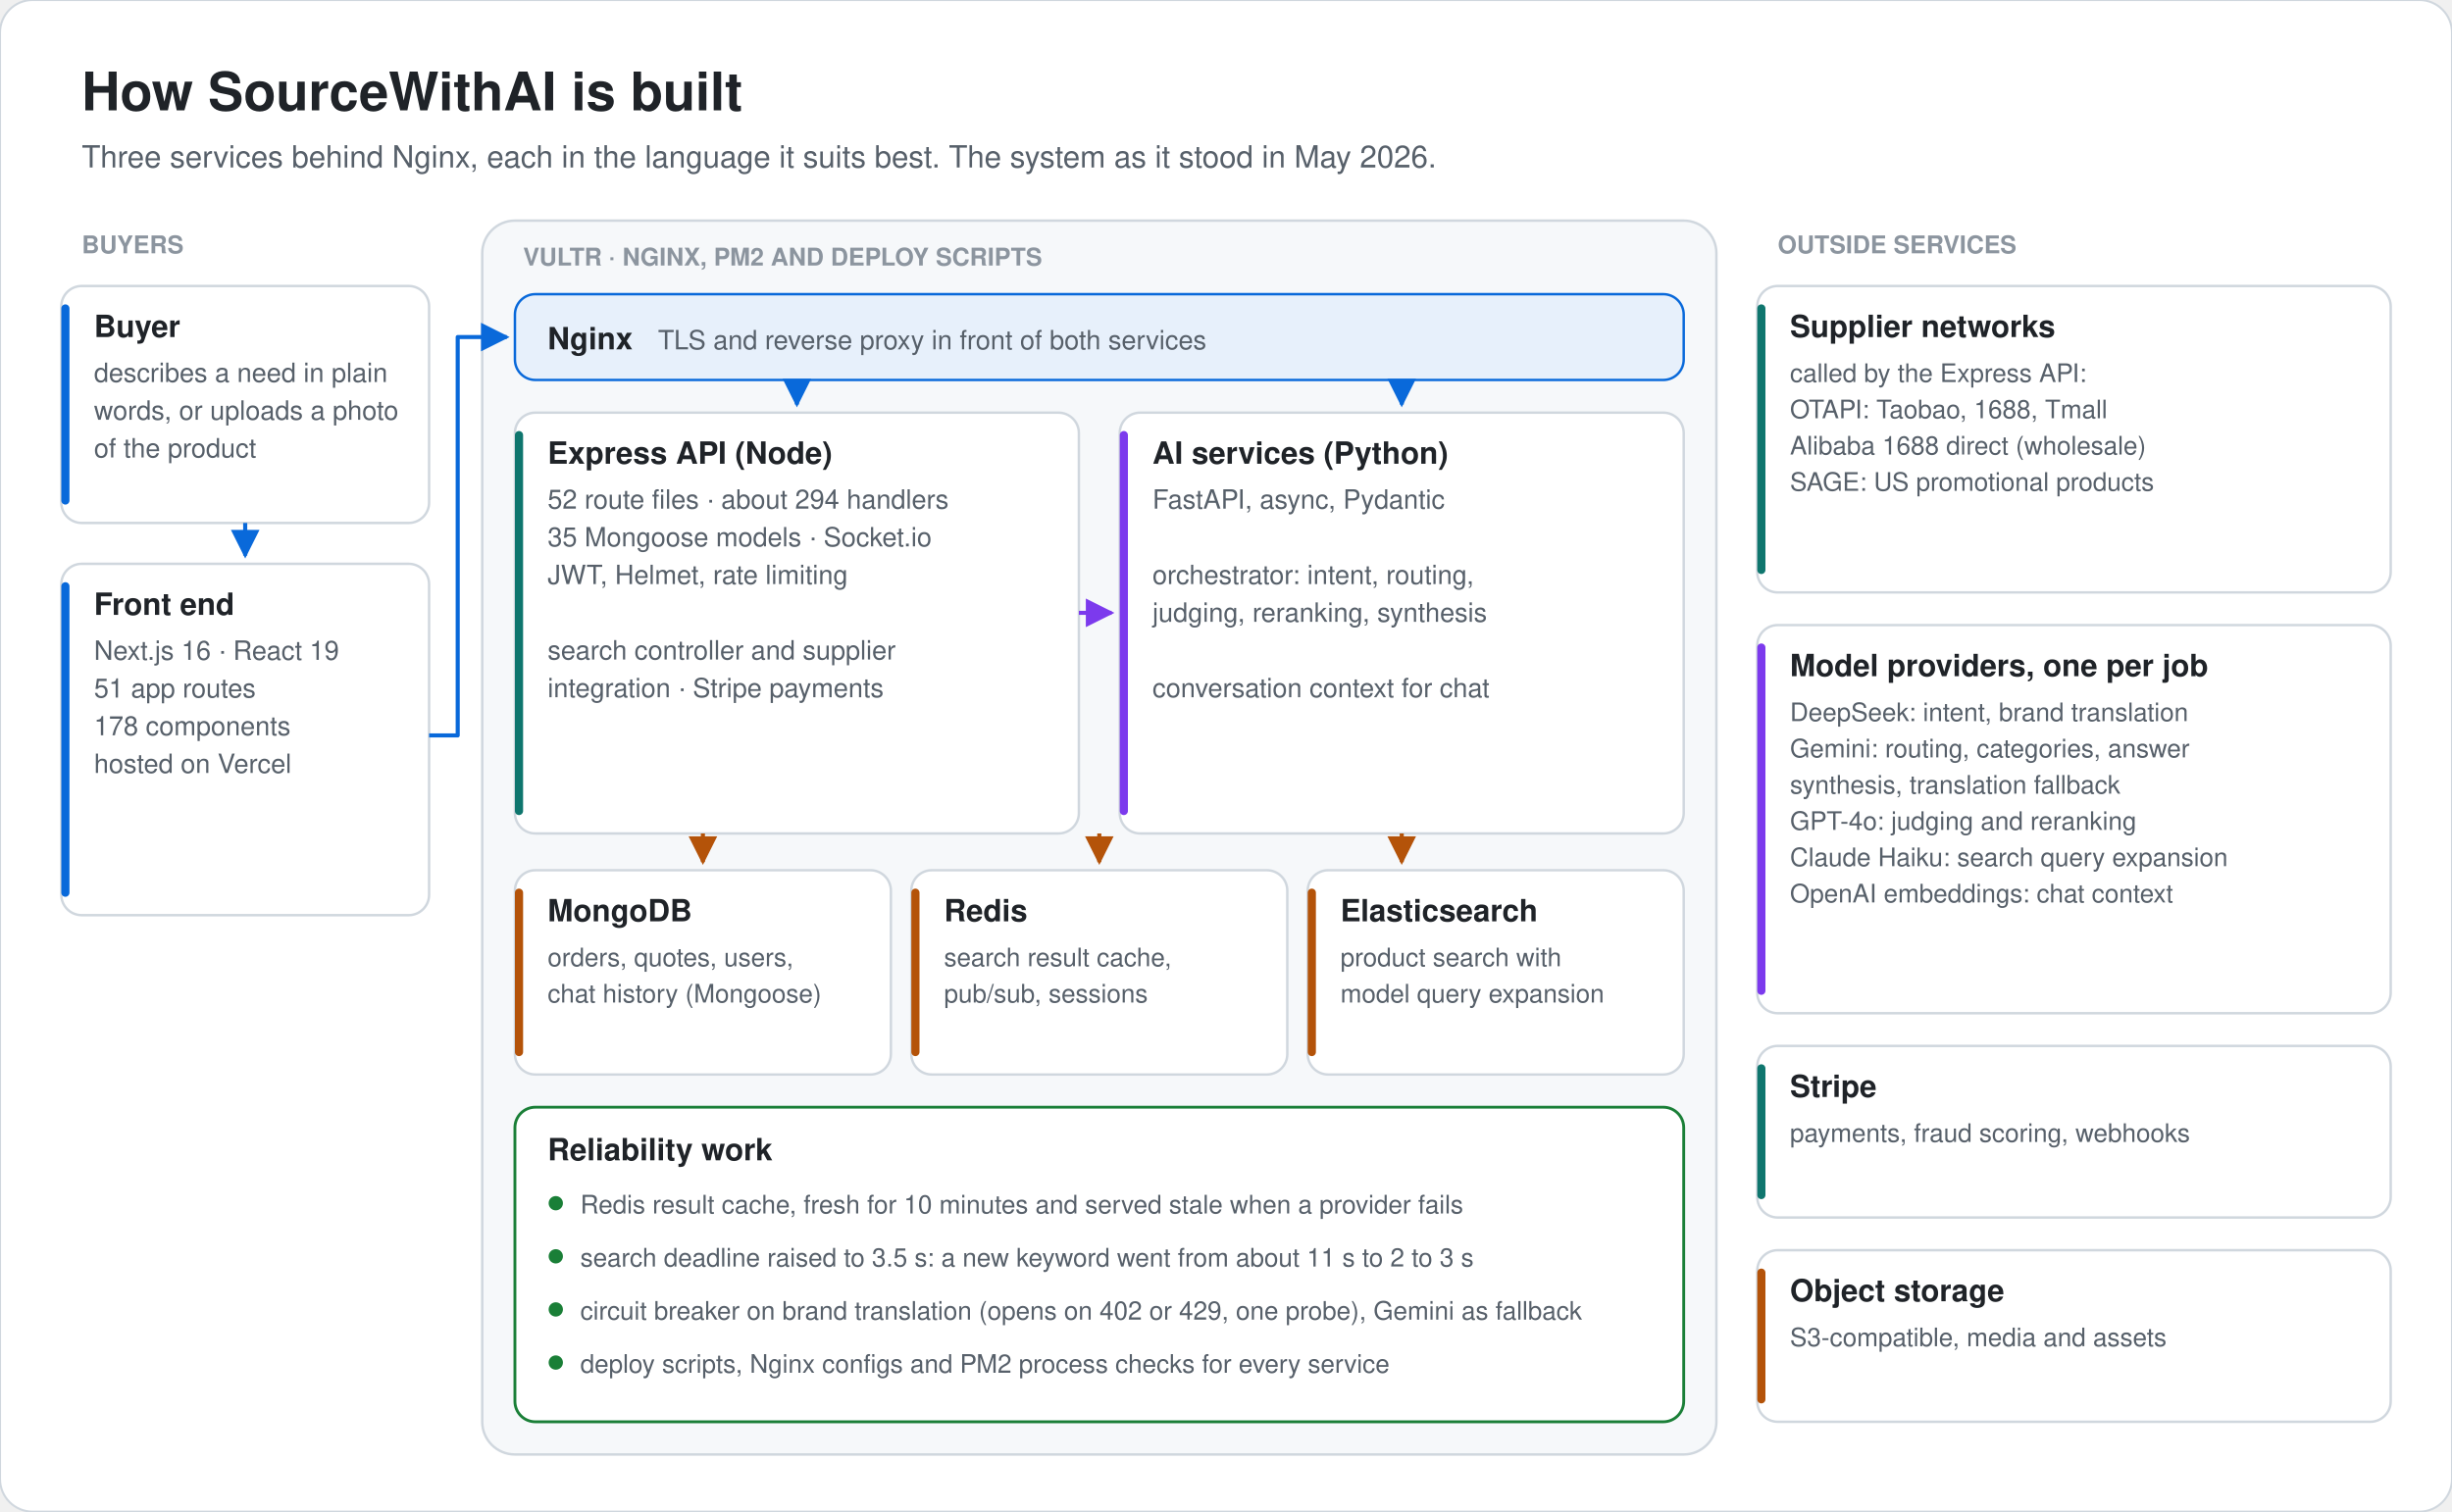
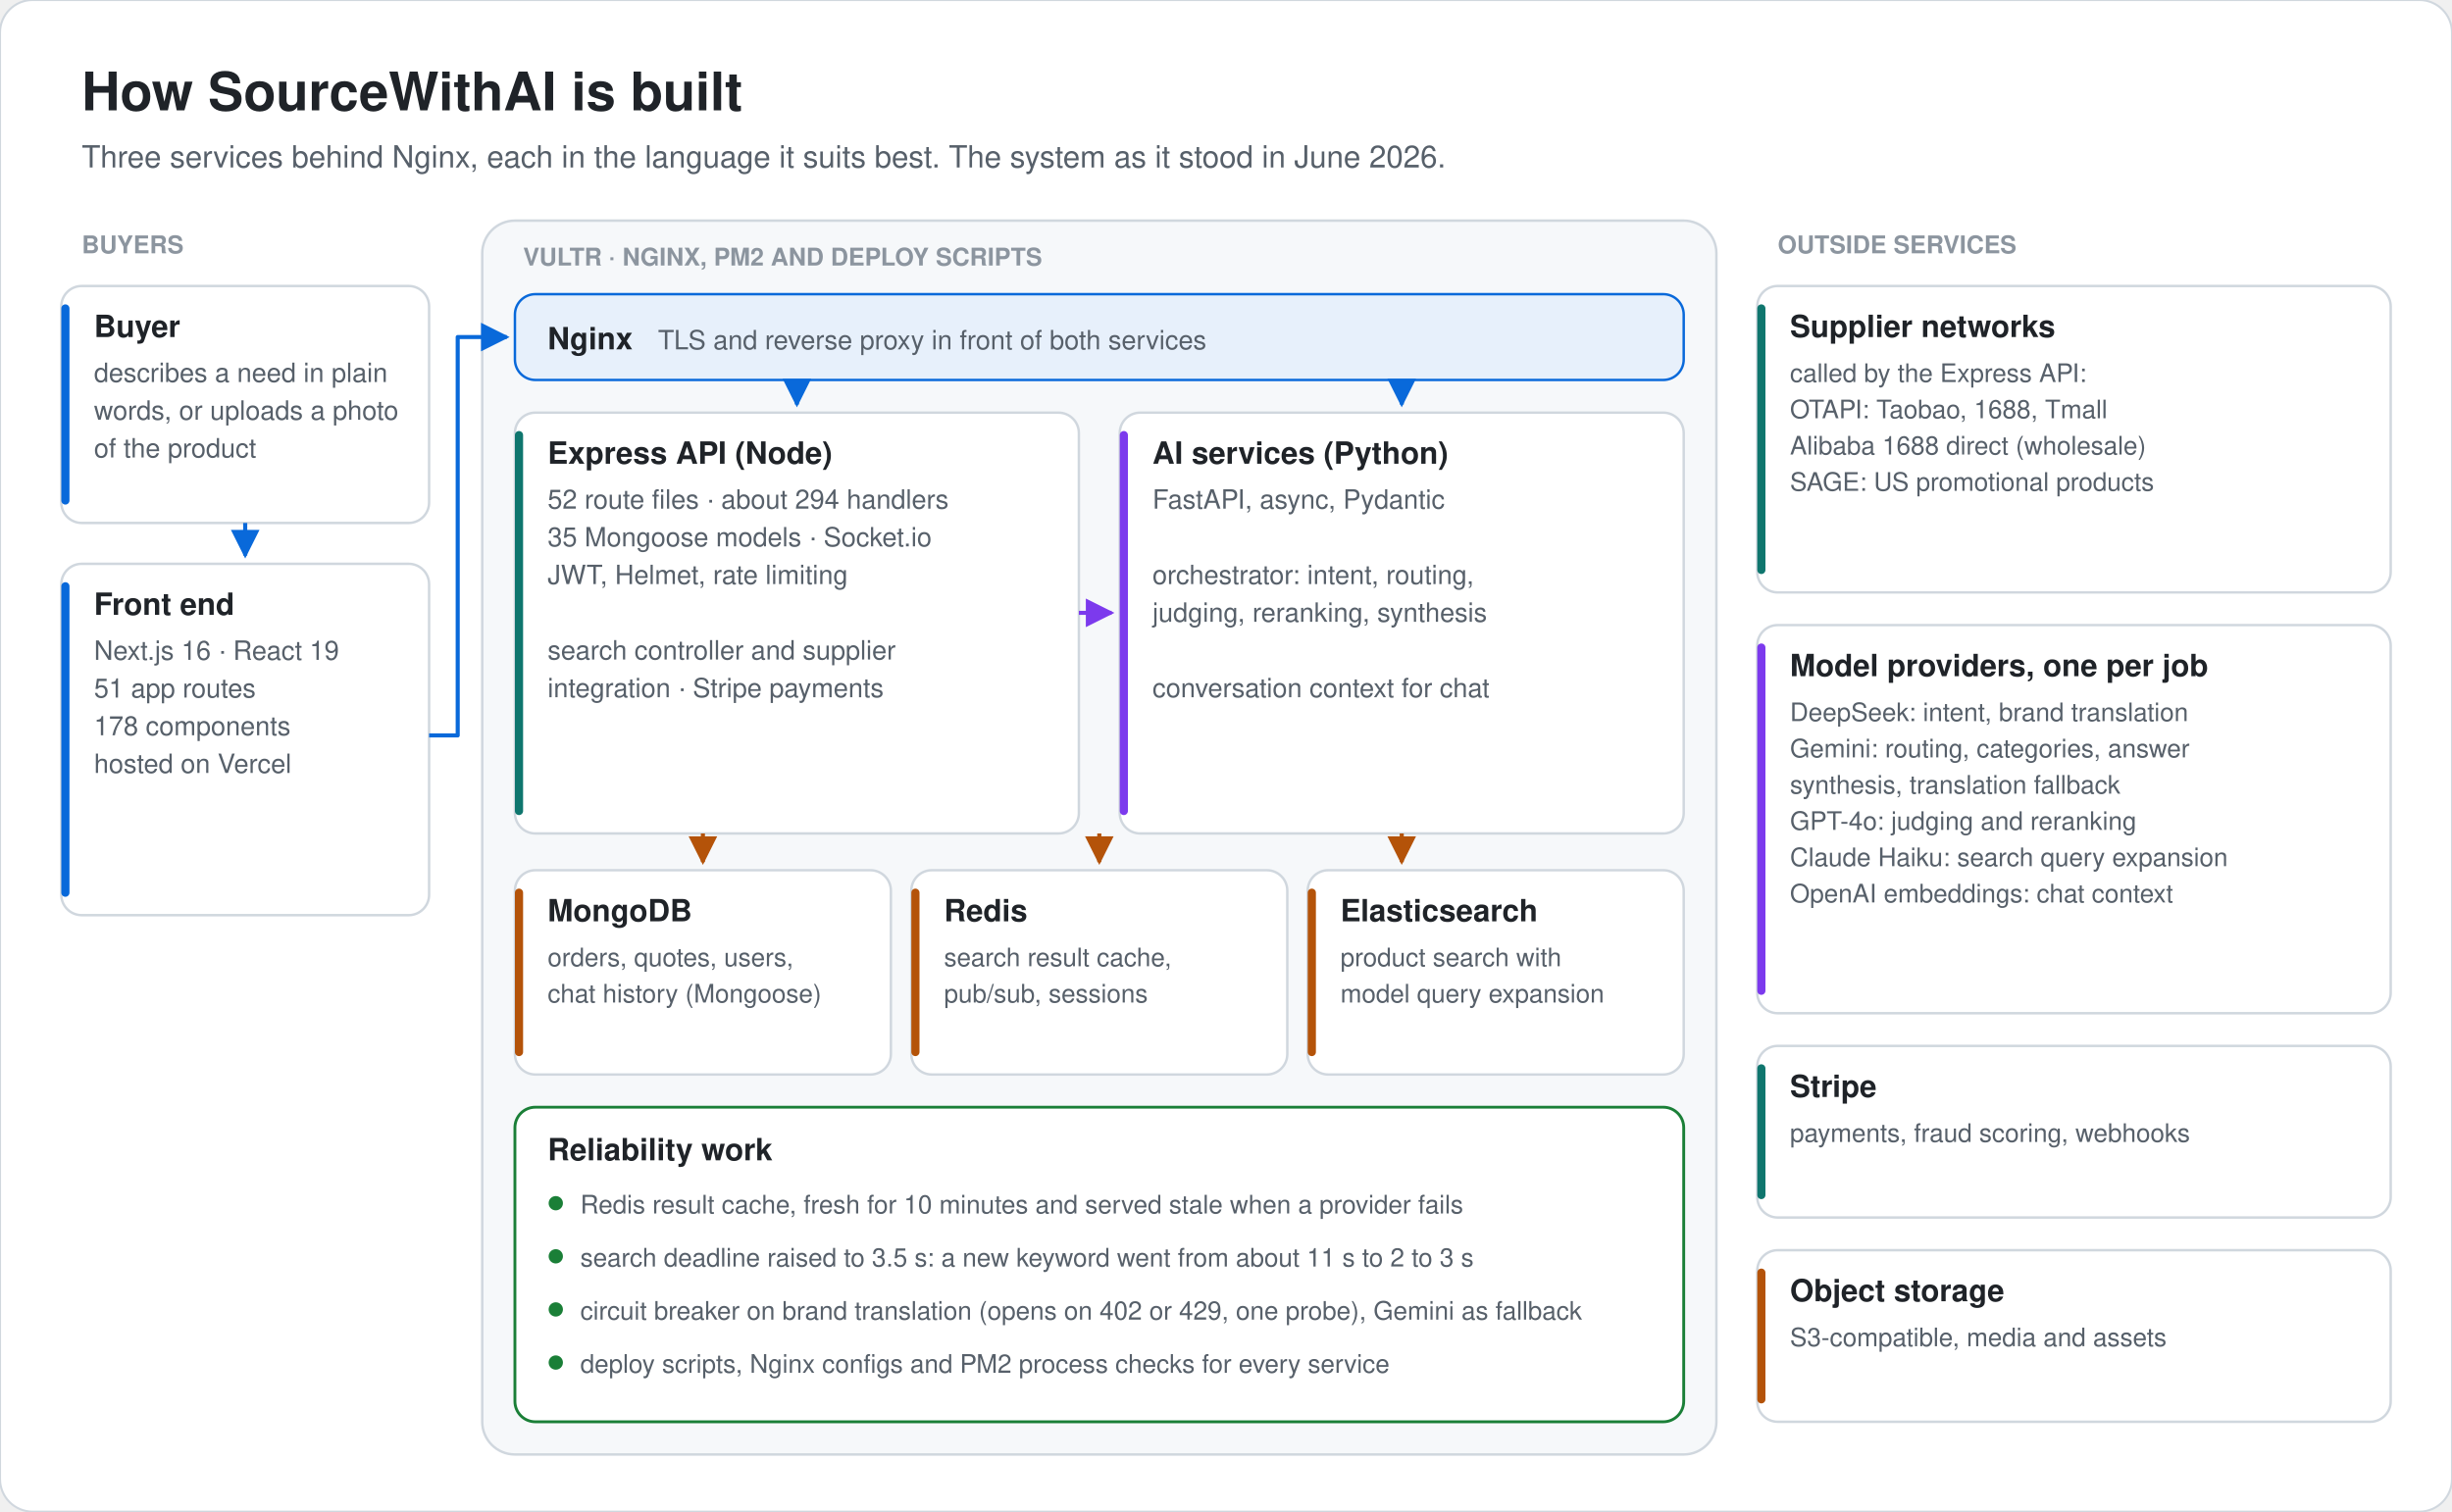
<svg xmlns="http://www.w3.org/2000/svg" width="1200" height="740" viewBox="0 0 1200 740" role="img" aria-label="SourceWithAI architecture: Next.js front end, Express API and Python AI services on Vultr, with MongoDB, Redis and Elasticsearch">
  <rect width="1200" height="740" rx="16" fill="#ffffff" stroke="#d0d7de" />
  <text x="40" y="54" font-family="-apple-system, BlinkMacSystemFont, 'Segoe UI', Helvetica, Arial, sans-serif" font-size="26" font-weight="700" fill="#1f2328" text-anchor="start">How SourceWithAI is built</text>
-   <text x="40" y="82" font-family="-apple-system, BlinkMacSystemFont, 'Segoe UI', Helvetica, Arial, sans-serif" font-size="15" font-weight="400" fill="#57606a" text-anchor="start">Three services behind Nginx, each in the language it suits best. The system as it stood in May 2026.</text>
+   <text x="40" y="82" font-family="-apple-system, BlinkMacSystemFont, 'Segoe UI', Helvetica, Arial, sans-serif" font-size="15" font-weight="400" fill="#57606a" text-anchor="start">Three services behind Nginx, each in the language it suits best. The system as it stood in June 2026.</text>
  <text x="40" y="124" font-family="-apple-system, BlinkMacSystemFont, 'Segoe UI', Helvetica, Arial, sans-serif" font-size="12" font-weight="700" fill="#8c959f" text-anchor="start">BUYERS</text>
  <rect x="30" y="140" width="180" height="116" rx="10" fill="#ffffff" stroke="#d0d7de" stroke-width="1.2" />
  <rect x="30" y="149" width="4" height="98" rx="2" fill="#0969da" />
  <text x="46" y="165" font-family="-apple-system, BlinkMacSystemFont, 'Segoe UI', Helvetica, Arial, sans-serif" font-size="15" font-weight="700" fill="#1f2328" text-anchor="start">Buyer</text>
  <text x="46" y="187.0" font-family="-apple-system, BlinkMacSystemFont, 'Segoe UI', Helvetica, Arial, sans-serif" font-size="13" font-weight="400" fill="#57606a" text-anchor="start">describes a need in plain</text>
  <text x="46" y="205.46" font-family="-apple-system, BlinkMacSystemFont, 'Segoe UI', Helvetica, Arial, sans-serif" font-size="13" font-weight="400" fill="#57606a" text-anchor="start">words, or uploads a photo</text>
  <text x="46" y="223.92" font-family="-apple-system, BlinkMacSystemFont, 'Segoe UI', Helvetica, Arial, sans-serif" font-size="13" font-weight="400" fill="#57606a" text-anchor="start">of the product</text>
  <rect x="30" y="276" width="180" height="172" rx="10" fill="#ffffff" stroke="#d0d7de" stroke-width="1.2" />
  <rect x="30" y="285" width="4" height="154" rx="2" fill="#0969da" />
  <text x="46" y="301" font-family="-apple-system, BlinkMacSystemFont, 'Segoe UI', Helvetica, Arial, sans-serif" font-size="15" font-weight="700" fill="#1f2328" text-anchor="start">Front end</text>
  <text x="46" y="323.0" font-family="-apple-system, BlinkMacSystemFont, 'Segoe UI', Helvetica, Arial, sans-serif" font-size="13" font-weight="400" fill="#57606a" text-anchor="start">Next.js 16 · React 19</text>
  <text x="46" y="341.46" font-family="-apple-system, BlinkMacSystemFont, 'Segoe UI', Helvetica, Arial, sans-serif" font-size="13" font-weight="400" fill="#57606a" text-anchor="start">51 app routes</text>
  <text x="46" y="359.92" font-family="-apple-system, BlinkMacSystemFont, 'Segoe UI', Helvetica, Arial, sans-serif" font-size="13" font-weight="400" fill="#57606a" text-anchor="start">178 components</text>
  <text x="46" y="378.38" font-family="-apple-system, BlinkMacSystemFont, 'Segoe UI', Helvetica, Arial, sans-serif" font-size="13" font-weight="400" fill="#57606a" text-anchor="start">hosted on Vercel</text>
  <defs>
    <marker id="arrow1" viewBox="0 0 10 10" refX="9" refY="5" markerWidth="7" markerHeight="7" orient="auto-start-reverse">
      <path d="M0 0 L10 5 L0 10 z" fill="#0969da" />
    </marker>
    <marker id="arrow1s" viewBox="0 0 10 10" refX="9" refY="5" markerWidth="7" markerHeight="7" orient="auto-start-reverse">
      <path d="M0 0 L10 5 L0 10 z" fill="#0969da" />
    </marker>
  </defs>
  <path d="M 120 256 L 120 272" fill="none" stroke="#0969da" stroke-width="2" stroke-linejoin="round" marker-end="url(#arrow1)" />
  <rect x="236" y="108" width="604" height="604" rx="16" fill="#f6f8fa" stroke="#d0d7de" stroke-width="1.2" />
  <text x="256" y="130" font-family="-apple-system, BlinkMacSystemFont, 'Segoe UI', Helvetica, Arial, sans-serif" font-size="12" font-weight="700" fill="#8c959f" text-anchor="start">VULTR  ·  NGINX, PM2 AND DEPLOY SCRIPTS</text>
  <rect x="252" y="144" width="572" height="42" rx="10" fill="#e7f0fb" stroke="#0969da" stroke-width="1.2" />
  <text x="268" y="171" font-family="-apple-system, BlinkMacSystemFont, 'Segoe UI', Helvetica, Arial, sans-serif" font-size="15" font-weight="700" fill="#1f2328" text-anchor="start">Nginx</text>
  <text x="322" y="171" font-family="-apple-system, BlinkMacSystemFont, 'Segoe UI', Helvetica, Arial, sans-serif" font-size="13" font-weight="400" fill="#57606a" text-anchor="start">TLS and reverse proxy in front of both services</text>
  <defs>
    <marker id="arrow2" viewBox="0 0 10 10" refX="9" refY="5" markerWidth="7" markerHeight="7" orient="auto-start-reverse">
      <path d="M0 0 L10 5 L0 10 z" fill="#0969da" />
    </marker>
    <marker id="arrow2s" viewBox="0 0 10 10" refX="9" refY="5" markerWidth="7" markerHeight="7" orient="auto-start-reverse">
      <path d="M0 0 L10 5 L0 10 z" fill="#0969da" />
    </marker>
  </defs>
  <path d="M 210 360 L 224 360 L 224 165 L 248 165" fill="none" stroke="#0969da" stroke-width="2" stroke-linejoin="round" marker-end="url(#arrow2)" />
  <rect x="252" y="202" width="276" height="206" rx="10" fill="#ffffff" stroke="#d0d7de" stroke-width="1.2" />
  <rect x="252" y="211" width="4" height="188" rx="2" fill="#0f766e" />
  <text x="268" y="227" font-family="-apple-system, BlinkMacSystemFont, 'Segoe UI', Helvetica, Arial, sans-serif" font-size="15" font-weight="700" fill="#1f2328" text-anchor="start">Express API (Node)</text>
  <text x="268" y="249.0" font-family="-apple-system, BlinkMacSystemFont, 'Segoe UI', Helvetica, Arial, sans-serif" font-size="13" font-weight="400" fill="#57606a" text-anchor="start">52 route files · about 294 handlers</text>
  <text x="268" y="267.46" font-family="-apple-system, BlinkMacSystemFont, 'Segoe UI', Helvetica, Arial, sans-serif" font-size="13" font-weight="400" fill="#57606a" text-anchor="start">35 Mongoose models · Socket.io</text>
  <text x="268" y="285.92" font-family="-apple-system, BlinkMacSystemFont, 'Segoe UI', Helvetica, Arial, sans-serif" font-size="13" font-weight="400" fill="#57606a" text-anchor="start">JWT, Helmet, rate limiting</text>
  <text x="268" y="304.38" font-family="-apple-system, BlinkMacSystemFont, 'Segoe UI', Helvetica, Arial, sans-serif" font-size="13" font-weight="400" fill="#57606a" text-anchor="start" />
  <text x="268" y="322.84" font-family="-apple-system, BlinkMacSystemFont, 'Segoe UI', Helvetica, Arial, sans-serif" font-size="13" font-weight="400" fill="#57606a" text-anchor="start">search controller and supplier</text>
  <text x="268" y="341.3" font-family="-apple-system, BlinkMacSystemFont, 'Segoe UI', Helvetica, Arial, sans-serif" font-size="13" font-weight="400" fill="#57606a" text-anchor="start">integration · Stripe payments</text>
  <rect x="548" y="202" width="276" height="206" rx="10" fill="#ffffff" stroke="#d0d7de" stroke-width="1.2" />
  <rect x="548" y="211" width="4" height="188" rx="2" fill="#7c3aed" />
  <text x="564" y="227" font-family="-apple-system, BlinkMacSystemFont, 'Segoe UI', Helvetica, Arial, sans-serif" font-size="15" font-weight="700" fill="#1f2328" text-anchor="start">AI services (Python)</text>
  <text x="564" y="249.0" font-family="-apple-system, BlinkMacSystemFont, 'Segoe UI', Helvetica, Arial, sans-serif" font-size="13" font-weight="400" fill="#57606a" text-anchor="start">FastAPI, async, Pydantic</text>
  <text x="564" y="267.46" font-family="-apple-system, BlinkMacSystemFont, 'Segoe UI', Helvetica, Arial, sans-serif" font-size="13" font-weight="400" fill="#57606a" text-anchor="start" />
  <text x="564" y="285.92" font-family="-apple-system, BlinkMacSystemFont, 'Segoe UI', Helvetica, Arial, sans-serif" font-size="13" font-weight="400" fill="#57606a" text-anchor="start">orchestrator: intent, routing,</text>
  <text x="564" y="304.38" font-family="-apple-system, BlinkMacSystemFont, 'Segoe UI', Helvetica, Arial, sans-serif" font-size="13" font-weight="400" fill="#57606a" text-anchor="start">judging, reranking, synthesis</text>
  <text x="564" y="322.84" font-family="-apple-system, BlinkMacSystemFont, 'Segoe UI', Helvetica, Arial, sans-serif" font-size="13" font-weight="400" fill="#57606a" text-anchor="start" />
  <text x="564" y="341.3" font-family="-apple-system, BlinkMacSystemFont, 'Segoe UI', Helvetica, Arial, sans-serif" font-size="13" font-weight="400" fill="#57606a" text-anchor="start">conversation context for chat</text>
  <defs>
    <marker id="arrow3" viewBox="0 0 10 10" refX="9" refY="5" markerWidth="7" markerHeight="7" orient="auto-start-reverse">
      <path d="M0 0 L10 5 L0 10 z" fill="#7c3aed" />
    </marker>
    <marker id="arrow3s" viewBox="0 0 10 10" refX="9" refY="5" markerWidth="7" markerHeight="7" orient="auto-start-reverse">
      <path d="M0 0 L10 5 L0 10 z" fill="#7c3aed" />
    </marker>
  </defs>
  <path d="M 528 300 L 544 300" fill="none" stroke="#7c3aed" stroke-width="2" stroke-linejoin="round" marker-end="url(#arrow3)" />
  <text x="536" y="290" font-family="-apple-system, BlinkMacSystemFont, 'Segoe UI', Helvetica, Arial, sans-serif" font-size="11" font-weight="400" fill="#1f2328" text-anchor="start" />
  <defs>
    <marker id="arrow4" viewBox="0 0 10 10" refX="9" refY="5" markerWidth="7" markerHeight="7" orient="auto-start-reverse">
      <path d="M0 0 L10 5 L0 10 z" fill="#0969da" />
    </marker>
    <marker id="arrow4s" viewBox="0 0 10 10" refX="9" refY="5" markerWidth="7" markerHeight="7" orient="auto-start-reverse">
      <path d="M0 0 L10 5 L0 10 z" fill="#0969da" />
    </marker>
  </defs>
  <path d="M 390 186 L 390 198" fill="none" stroke="#0969da" stroke-width="2" stroke-linejoin="round" marker-end="url(#arrow4)" />
  <defs>
    <marker id="arrow5" viewBox="0 0 10 10" refX="9" refY="5" markerWidth="7" markerHeight="7" orient="auto-start-reverse">
      <path d="M0 0 L10 5 L0 10 z" fill="#0969da" />
    </marker>
    <marker id="arrow5s" viewBox="0 0 10 10" refX="9" refY="5" markerWidth="7" markerHeight="7" orient="auto-start-reverse">
      <path d="M0 0 L10 5 L0 10 z" fill="#0969da" />
    </marker>
  </defs>
  <path d="M 686 186 L 686 198" fill="none" stroke="#0969da" stroke-width="2" stroke-linejoin="round" marker-end="url(#arrow5)" />
  <rect x="252" y="426" width="184" height="100" rx="10" fill="#ffffff" stroke="#d0d7de" stroke-width="1.2" />
  <rect x="252" y="435" width="4" height="82" rx="2" fill="#b45309" />
  <text x="268" y="451" font-family="-apple-system, BlinkMacSystemFont, 'Segoe UI', Helvetica, Arial, sans-serif" font-size="15" font-weight="700" fill="#1f2328" text-anchor="start">MongoDB</text>
  <text x="268" y="473.0" font-family="-apple-system, BlinkMacSystemFont, 'Segoe UI', Helvetica, Arial, sans-serif" font-size="12.5" font-weight="400" fill="#57606a" text-anchor="start">orders, quotes, users,</text>
  <text x="268" y="490.75" font-family="-apple-system, BlinkMacSystemFont, 'Segoe UI', Helvetica, Arial, sans-serif" font-size="12.5" font-weight="400" fill="#57606a" text-anchor="start">chat history (Mongoose)</text>
  <defs>
    <marker id="arrow6" viewBox="0 0 10 10" refX="9" refY="5" markerWidth="7" markerHeight="7" orient="auto-start-reverse">
      <path d="M0 0 L10 5 L0 10 z" fill="#b45309" />
    </marker>
    <marker id="arrow6s" viewBox="0 0 10 10" refX="9" refY="5" markerWidth="7" markerHeight="7" orient="auto-start-reverse">
      <path d="M0 0 L10 5 L0 10 z" fill="#b45309" />
    </marker>
  </defs>
  <path d="M 344 408 L 344 422" fill="none" stroke="#b45309" stroke-width="2" stroke-linejoin="round" marker-end="url(#arrow6)" />
  <rect x="446" y="426" width="184" height="100" rx="10" fill="#ffffff" stroke="#d0d7de" stroke-width="1.2" />
  <rect x="446" y="435" width="4" height="82" rx="2" fill="#b45309" />
  <text x="462" y="451" font-family="-apple-system, BlinkMacSystemFont, 'Segoe UI', Helvetica, Arial, sans-serif" font-size="15" font-weight="700" fill="#1f2328" text-anchor="start">Redis</text>
  <text x="462" y="473.0" font-family="-apple-system, BlinkMacSystemFont, 'Segoe UI', Helvetica, Arial, sans-serif" font-size="12.5" font-weight="400" fill="#57606a" text-anchor="start">search result cache,</text>
  <text x="462" y="490.75" font-family="-apple-system, BlinkMacSystemFont, 'Segoe UI', Helvetica, Arial, sans-serif" font-size="12.5" font-weight="400" fill="#57606a" text-anchor="start">pub/sub, sessions</text>
  <defs>
    <marker id="arrow7" viewBox="0 0 10 10" refX="9" refY="5" markerWidth="7" markerHeight="7" orient="auto-start-reverse">
      <path d="M0 0 L10 5 L0 10 z" fill="#b45309" />
    </marker>
    <marker id="arrow7s" viewBox="0 0 10 10" refX="9" refY="5" markerWidth="7" markerHeight="7" orient="auto-start-reverse">
      <path d="M0 0 L10 5 L0 10 z" fill="#b45309" />
    </marker>
  </defs>
  <path d="M 538 408 L 538 422" fill="none" stroke="#b45309" stroke-width="2" stroke-linejoin="round" marker-end="url(#arrow7)" />
  <rect x="640" y="426" width="184" height="100" rx="10" fill="#ffffff" stroke="#d0d7de" stroke-width="1.2" />
  <rect x="640" y="435" width="4" height="82" rx="2" fill="#b45309" />
  <text x="656" y="451" font-family="-apple-system, BlinkMacSystemFont, 'Segoe UI', Helvetica, Arial, sans-serif" font-size="15" font-weight="700" fill="#1f2328" text-anchor="start">Elasticsearch</text>
  <text x="656" y="473.0" font-family="-apple-system, BlinkMacSystemFont, 'Segoe UI', Helvetica, Arial, sans-serif" font-size="12.5" font-weight="400" fill="#57606a" text-anchor="start">product search with</text>
  <text x="656" y="490.75" font-family="-apple-system, BlinkMacSystemFont, 'Segoe UI', Helvetica, Arial, sans-serif" font-size="12.5" font-weight="400" fill="#57606a" text-anchor="start">model query expansion</text>
  <defs>
    <marker id="arrow8" viewBox="0 0 10 10" refX="9" refY="5" markerWidth="7" markerHeight="7" orient="auto-start-reverse">
      <path d="M0 0 L10 5 L0 10 z" fill="#b45309" />
    </marker>
    <marker id="arrow8s" viewBox="0 0 10 10" refX="9" refY="5" markerWidth="7" markerHeight="7" orient="auto-start-reverse">
      <path d="M0 0 L10 5 L0 10 z" fill="#b45309" />
    </marker>
  </defs>
  <path d="M 686 408 L 686 422" fill="none" stroke="#b45309" stroke-width="2" stroke-linejoin="round" marker-end="url(#arrow8)" />
  <rect x="252" y="542" width="572" height="154" rx="10" fill="#ffffff" stroke="#1a7f37" stroke-width="1.4" />
  <text x="268" y="568" font-family="-apple-system, BlinkMacSystemFont, 'Segoe UI', Helvetica, Arial, sans-serif" font-size="15" font-weight="700" fill="#1f2328" text-anchor="start">Reliability work</text>
  <circle cx="272" cy="589" r="3.5" fill="#1a7f37" />
  <text x="284" y="594" font-family="-apple-system, BlinkMacSystemFont, 'Segoe UI', Helvetica, Arial, sans-serif" font-size="12.5" font-weight="400" fill="#57606a" text-anchor="start">Redis result cache, fresh for 10 minutes and served stale when a provider fails</text>
  <circle cx="272" cy="615" r="3.5" fill="#1a7f37" />
  <text x="284" y="620" font-family="-apple-system, BlinkMacSystemFont, 'Segoe UI', Helvetica, Arial, sans-serif" font-size="12.5" font-weight="400" fill="#57606a" text-anchor="start">search deadline raised to 3.5 s: a new keyword went from about 11 s to 2 to 3 s</text>
  <circle cx="272" cy="641" r="3.5" fill="#1a7f37" />
  <text x="284" y="646" font-family="-apple-system, BlinkMacSystemFont, 'Segoe UI', Helvetica, Arial, sans-serif" font-size="12.5" font-weight="400" fill="#57606a" text-anchor="start">circuit breaker on brand translation (opens on 402 or 429, one probe), Gemini as fallback</text>
  <circle cx="272" cy="667" r="3.5" fill="#1a7f37" />
  <text x="284" y="672" font-family="-apple-system, BlinkMacSystemFont, 'Segoe UI', Helvetica, Arial, sans-serif" font-size="12.5" font-weight="400" fill="#57606a" text-anchor="start">deploy scripts, Nginx configs and PM2 process checks for every service</text>
  <text x="870" y="124" font-family="-apple-system, BlinkMacSystemFont, 'Segoe UI', Helvetica, Arial, sans-serif" font-size="12" font-weight="700" fill="#8c959f" text-anchor="start">OUTSIDE SERVICES</text>
  <rect x="860" y="140" width="310" height="150" rx="10" fill="#ffffff" stroke="#d0d7de" stroke-width="1.2" />
  <rect x="860" y="149" width="4" height="132" rx="2" fill="#0f766e" />
  <text x="876" y="165" font-family="-apple-system, BlinkMacSystemFont, 'Segoe UI', Helvetica, Arial, sans-serif" font-size="15" font-weight="700" fill="#1f2328" text-anchor="start">Supplier networks</text>
  <text x="876" y="187.0" font-family="-apple-system, BlinkMacSystemFont, 'Segoe UI', Helvetica, Arial, sans-serif" font-size="12.5" font-weight="400" fill="#57606a" text-anchor="start">called by the Express API:</text>
  <text x="876" y="204.75" font-family="-apple-system, BlinkMacSystemFont, 'Segoe UI', Helvetica, Arial, sans-serif" font-size="12.5" font-weight="400" fill="#57606a" text-anchor="start">OTAPI: Taobao, 1688, Tmall</text>
  <text x="876" y="222.5" font-family="-apple-system, BlinkMacSystemFont, 'Segoe UI', Helvetica, Arial, sans-serif" font-size="12.5" font-weight="400" fill="#57606a" text-anchor="start">Alibaba 1688 direct (wholesale)</text>
  <text x="876" y="240.25" font-family="-apple-system, BlinkMacSystemFont, 'Segoe UI', Helvetica, Arial, sans-serif" font-size="12.5" font-weight="400" fill="#57606a" text-anchor="start">SAGE: US promotional products</text>
  <rect x="860" y="306" width="310" height="190" rx="10" fill="#ffffff" stroke="#d0d7de" stroke-width="1.2" />
  <rect x="860" y="315" width="4" height="172" rx="2" fill="#7c3aed" />
  <text x="876" y="331" font-family="-apple-system, BlinkMacSystemFont, 'Segoe UI', Helvetica, Arial, sans-serif" font-size="15" font-weight="700" fill="#1f2328" text-anchor="start">Model providers, one per job</text>
  <text x="876" y="353.0" font-family="-apple-system, BlinkMacSystemFont, 'Segoe UI', Helvetica, Arial, sans-serif" font-size="12.5" font-weight="400" fill="#57606a" text-anchor="start">DeepSeek: intent, brand translation</text>
  <text x="876" y="370.75" font-family="-apple-system, BlinkMacSystemFont, 'Segoe UI', Helvetica, Arial, sans-serif" font-size="12.5" font-weight="400" fill="#57606a" text-anchor="start">Gemini: routing, categories, answer</text>
  <text x="876" y="388.5" font-family="-apple-system, BlinkMacSystemFont, 'Segoe UI', Helvetica, Arial, sans-serif" font-size="12.5" font-weight="400" fill="#57606a" text-anchor="start">  synthesis, translation fallback</text>
  <text x="876" y="406.25" font-family="-apple-system, BlinkMacSystemFont, 'Segoe UI', Helvetica, Arial, sans-serif" font-size="12.5" font-weight="400" fill="#57606a" text-anchor="start">GPT-4o: judging and reranking</text>
  <text x="876" y="424.0" font-family="-apple-system, BlinkMacSystemFont, 'Segoe UI', Helvetica, Arial, sans-serif" font-size="12.5" font-weight="400" fill="#57606a" text-anchor="start">Claude Haiku: search query expansion</text>
  <text x="876" y="441.75" font-family="-apple-system, BlinkMacSystemFont, 'Segoe UI', Helvetica, Arial, sans-serif" font-size="12.5" font-weight="400" fill="#57606a" text-anchor="start">OpenAI embeddings: chat context</text>
  <rect x="860" y="512" width="310" height="84" rx="10" fill="#ffffff" stroke="#d0d7de" stroke-width="1.2" />
  <rect x="860" y="521" width="4" height="66" rx="2" fill="#0f766e" />
  <text x="876" y="537" font-family="-apple-system, BlinkMacSystemFont, 'Segoe UI', Helvetica, Arial, sans-serif" font-size="15" font-weight="700" fill="#1f2328" text-anchor="start">Stripe</text>
  <text x="876" y="559.0" font-family="-apple-system, BlinkMacSystemFont, 'Segoe UI', Helvetica, Arial, sans-serif" font-size="12.5" font-weight="400" fill="#57606a" text-anchor="start">payments, fraud scoring, webhooks</text>
  <rect x="860" y="612" width="310" height="84" rx="10" fill="#ffffff" stroke="#d0d7de" stroke-width="1.2" />
  <rect x="860" y="621" width="4" height="66" rx="2" fill="#b45309" />
  <text x="876" y="637" font-family="-apple-system, BlinkMacSystemFont, 'Segoe UI', Helvetica, Arial, sans-serif" font-size="15" font-weight="700" fill="#1f2328" text-anchor="start">Object storage</text>
  <text x="876" y="659.0" font-family="-apple-system, BlinkMacSystemFont, 'Segoe UI', Helvetica, Arial, sans-serif" font-size="12.5" font-weight="400" fill="#57606a" text-anchor="start">S3-compatible, media and assets</text>
</svg>
